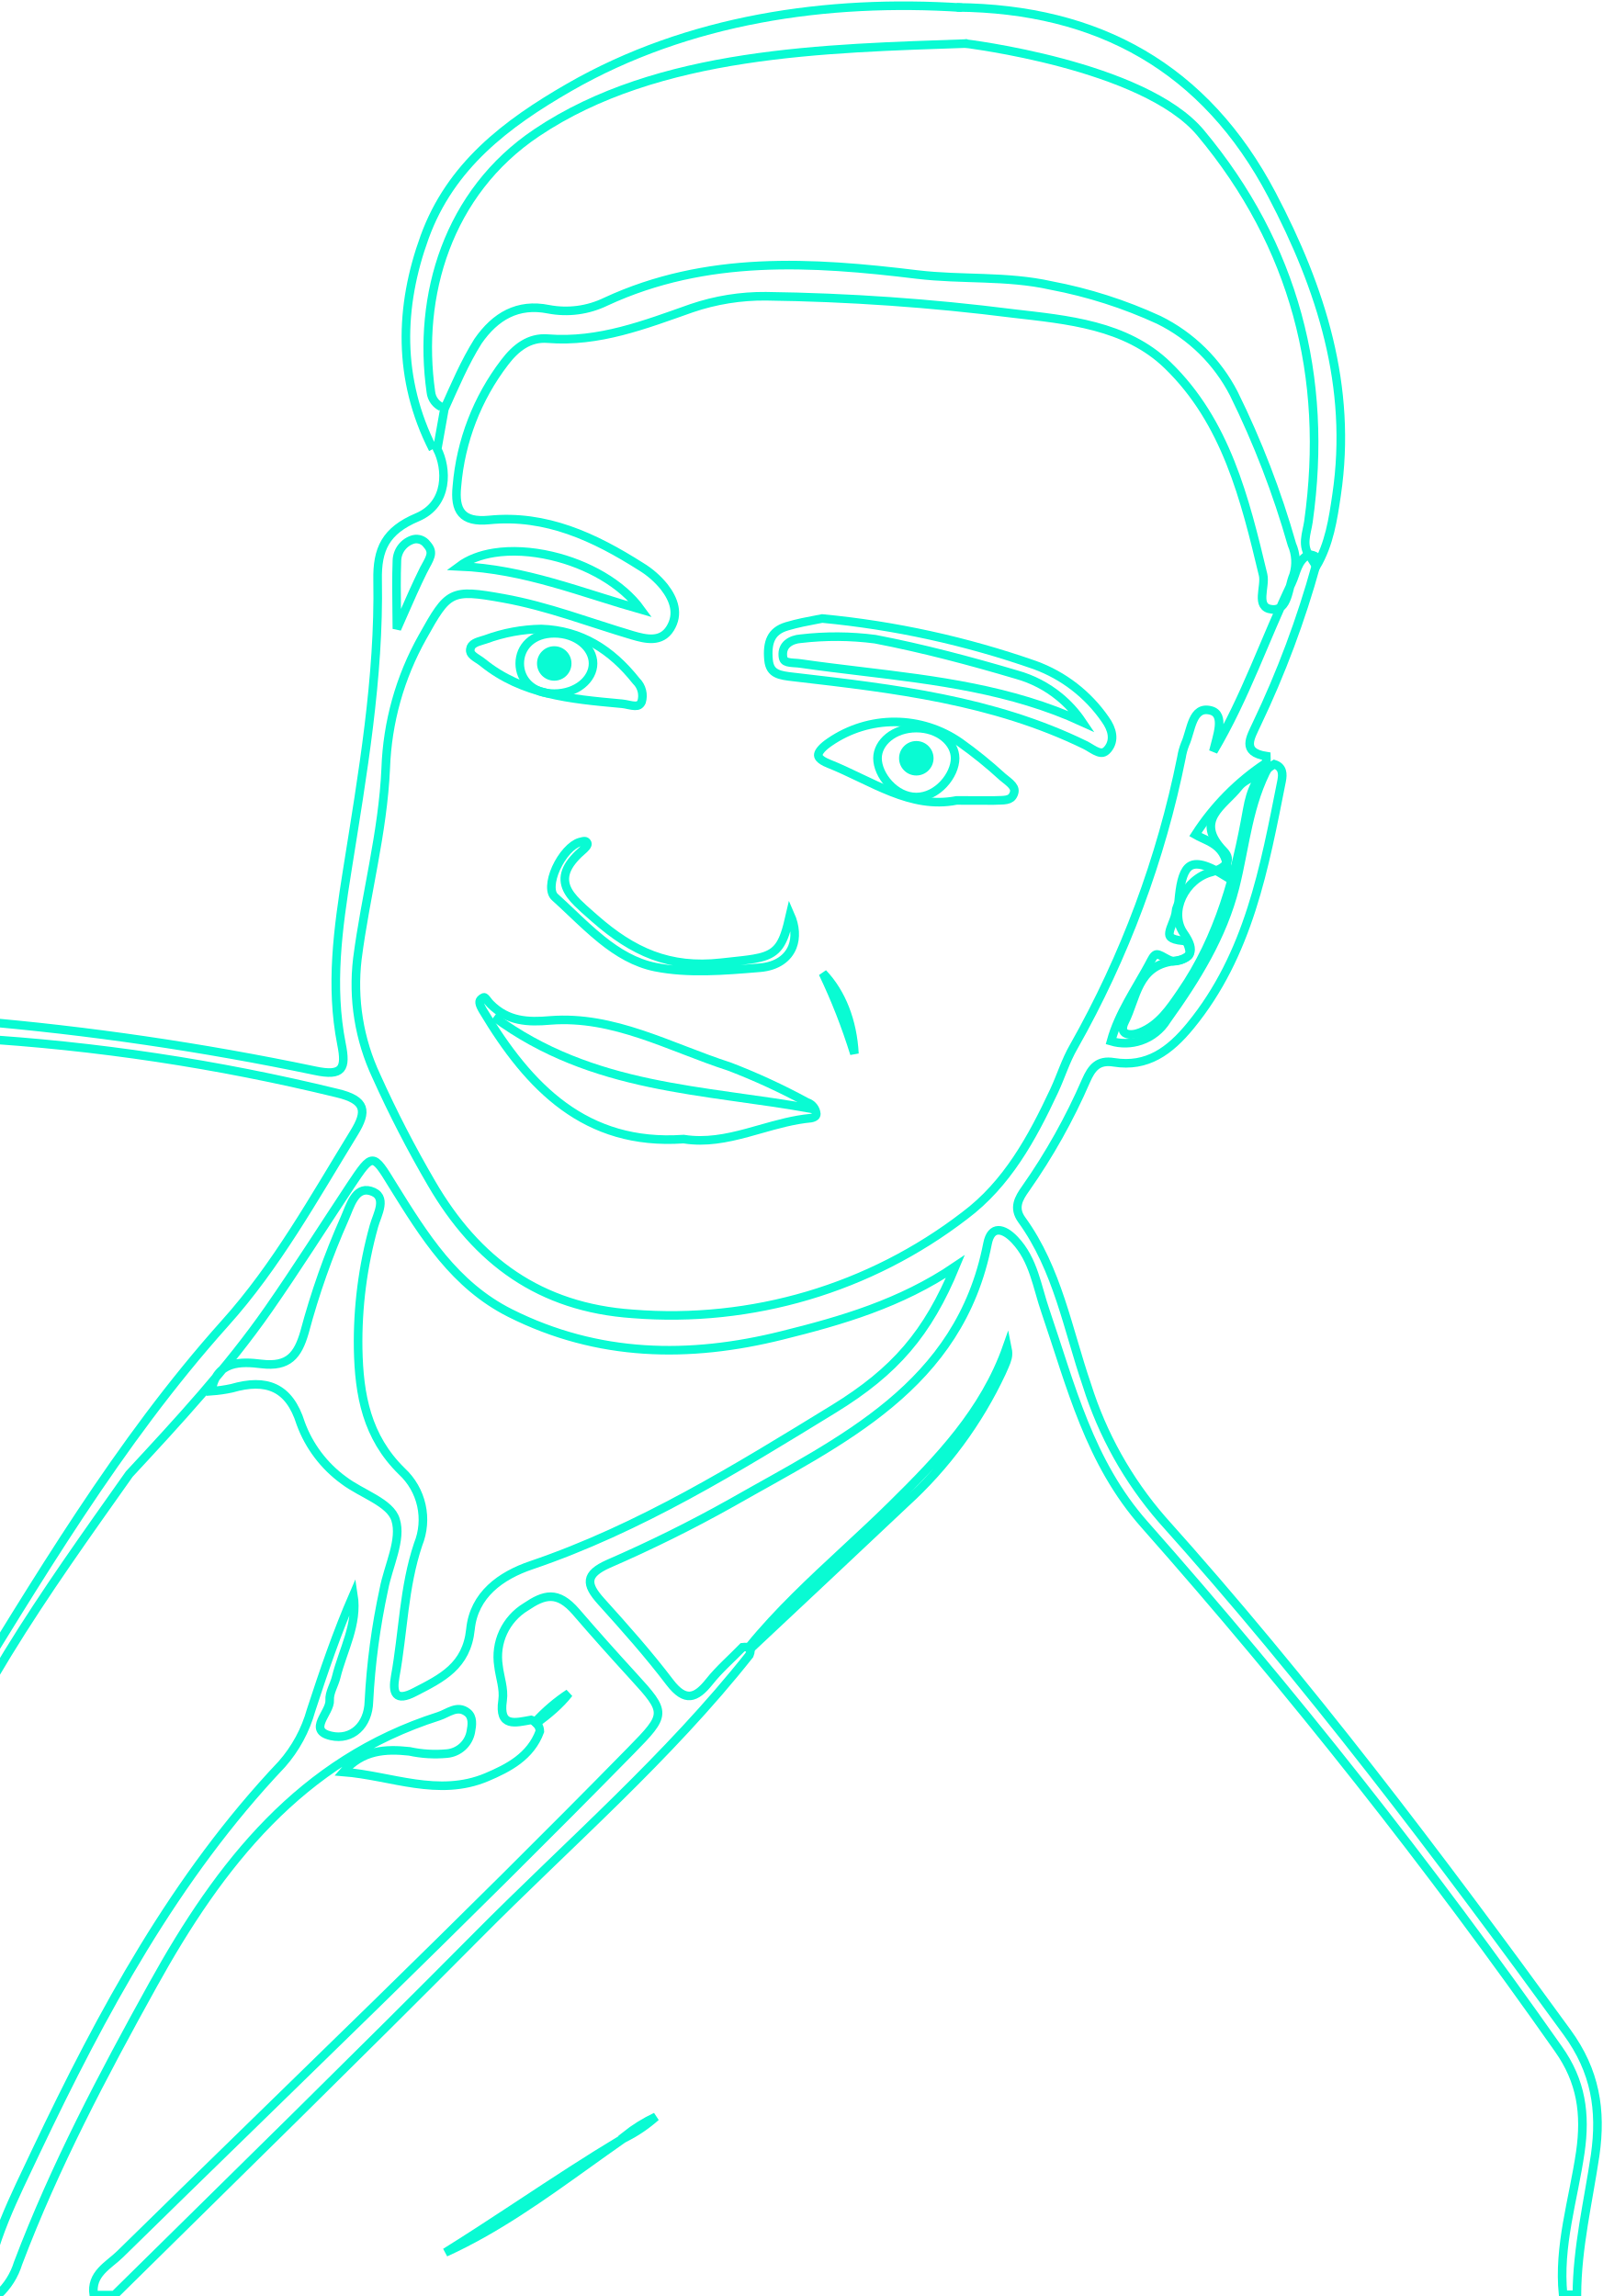
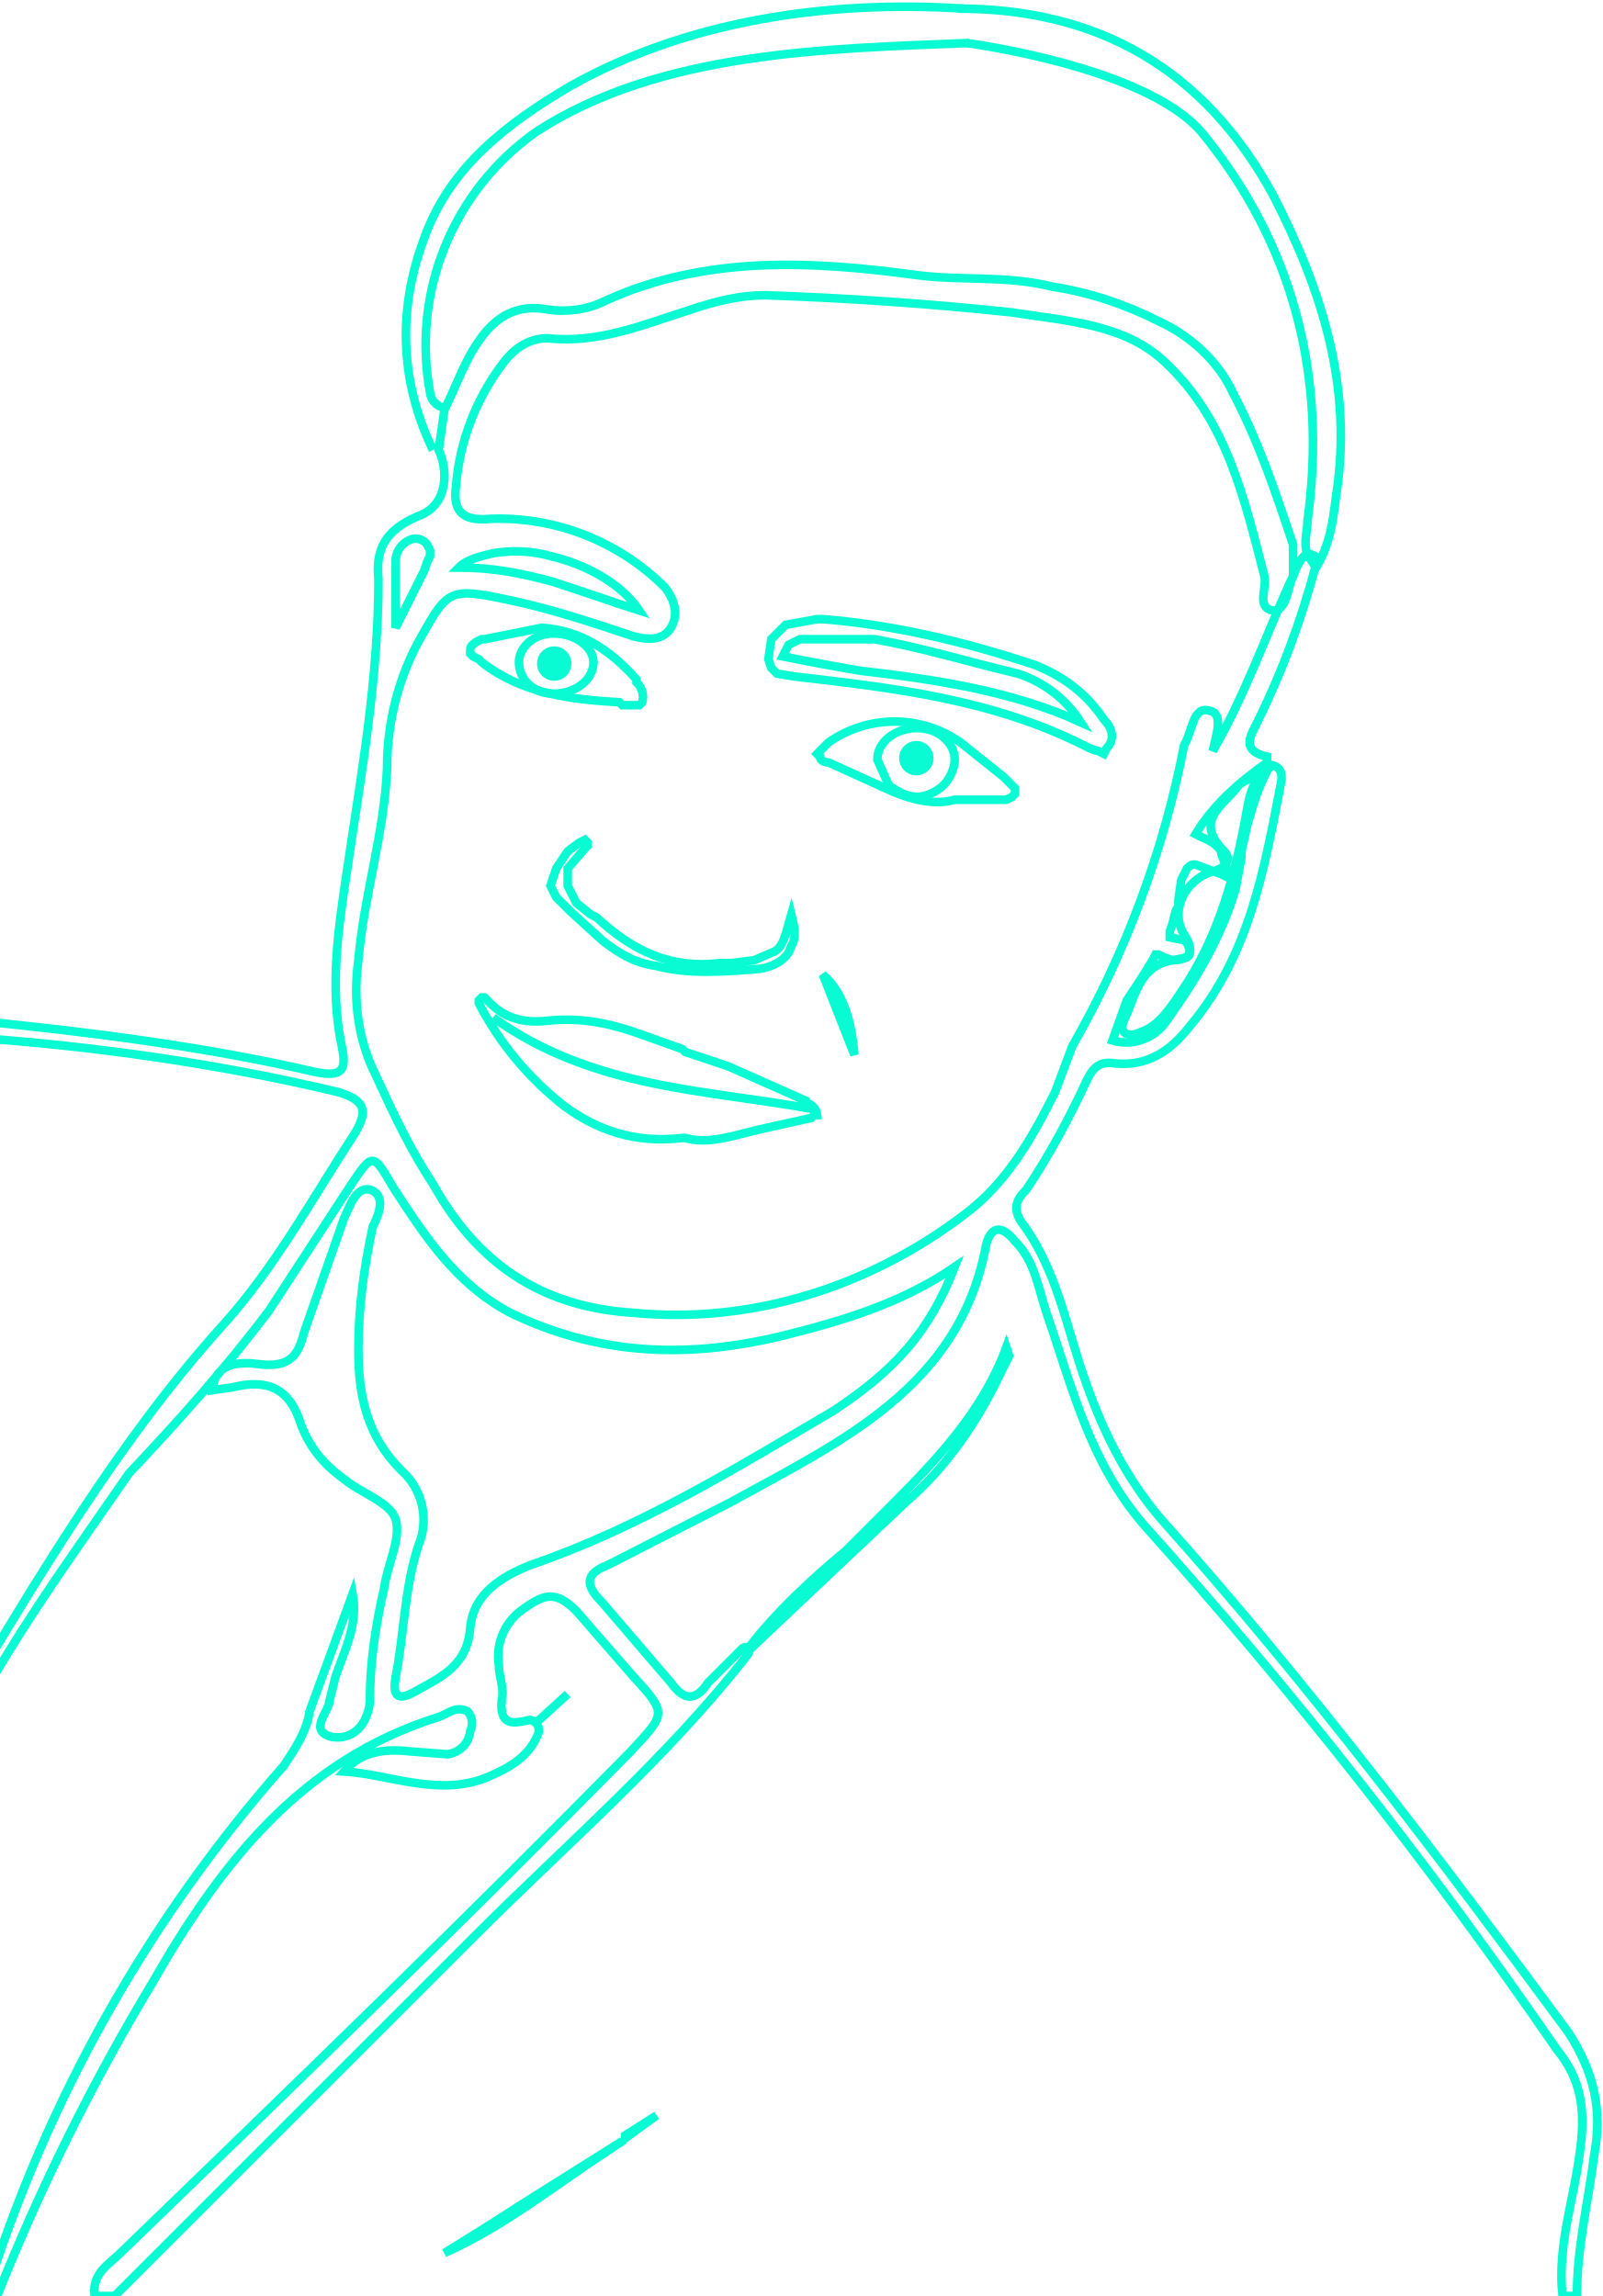
<svg xmlns="http://www.w3.org/2000/svg" viewBox="0 0 559 801" fill="none">
-   <path d="M337.5 15.175C287.981 16.918 229.512 17.871 187.179 46.314C156.181 67.119 145.477 103.109 150.288 136.783C150.412 137.96 150.856 139.081 151.572 140.024C152.186 140.835 152.981 141.487 153.89 141.933M335.5 2.675C288.522 -0.393 239.904 6.687 198.544 30.469C176.505 43.157 157.113 57.859 148.093 82.724C139.297 106.936 138.581 132.205 151 156.674M-5.425 800.554C-3.441 782.514 5.128 766.369 12.615 750.404C35.615 701.997 60.991 654.853 98.333 615.437C103.092 610.018 106.566 603.594 108.496 596.645C112.915 583.085 117.516 569.586 123.258 556.356C124.882 566.699 119.59 575.599 117.245 585.13C116.584 587.836 114.81 590.512 114.99 593.127C115.291 597.457 106.962 603.681 115.501 605.605C122.687 607.228 128.46 601.937 128.67 593.578C129.35 580.431 131.09 567.36 133.872 554.492C135.435 546.254 140.186 537.144 137.961 530.169C136.127 524.156 126.085 521.149 119.921 516.459C113.048 511.474 107.814 504.555 104.888 496.585C100.889 483.777 92.861 480.83 80.835 484.318C78.497 484.827 76.126 485.168 73.739 485.34C75.393 474.637 84.142 474.967 91.178 475.839C100.649 476.982 103.866 472.833 106.211 464.775C109.828 451.211 114.503 437.951 120.191 425.118C122.086 420.878 123.829 413.933 129.211 415.466C135.495 417.27 131.527 423.674 130.414 427.763C126.542 441.678 124.689 456.076 124.912 470.518C125.213 486.663 127.919 501.335 140.155 513.302C143.574 516.469 145.949 520.601 146.964 525.15C147.978 529.698 147.586 534.448 145.838 538.768C140.787 553.801 140.636 569.525 137.84 584.889C136.818 590.542 137.84 593.909 144.726 590.271C154.076 585.461 162.765 581.251 164.088 568.413C165.291 556.387 174.641 549.652 185.345 546.044C223.288 533.145 257.023 512.249 290.847 491.504C312.164 478.395 323.559 465.196 333.211 441.834C314.028 454.823 293.433 460.746 272.717 465.887C240.396 473.945 208.586 473.464 177.949 458.1C158.556 448.359 147.882 431.041 137.059 413.632C130.023 402.117 129.963 402.027 122.236 413.632C112.735 428.004 103.505 442.586 93.673 456.717C79.301 477.342 62.194 495.803 45.086 514.264C15.922 555.545 -13.813 596.465 -30.26 645.022C-33.056 653.29 -34.619 661.979 -36.995 670.428C-37.987 673.945 -37.836 678.997 -44 677.794V670.578C-39.7 667.782 -40.392 662.881 -39.58 658.912C-35.405 637.655 -27.517 617.3 -16.279 598.78C13.005 551.486 41.057 503.41 78.43 461.678C96.469 441.624 109.458 418.022 123.529 395.142C128.069 387.715 127.798 383.776 117.516 381.341C75.91 371.189 33.476 364.799 -9.274 362.249C-11.709 362.099 -15.678 364.053 -15.858 359.603C-16.069 354.462 -11.979 355.845 -8.913 356.146C30.97 359.524 70.611 365.328 109.789 373.524C119.62 375.629 120.793 372.742 119.109 364.264C115.08 343.909 117.876 323.945 121.124 303.56C126.445 270.096 132.308 236.512 131.707 202.417C131.496 191.563 134.473 185.159 145.537 180.469C156.602 175.779 155.897 163.319 152.5 156.674L155 142.674C158.588 134.689 162.073 126.424 166.734 119.014C172.747 110.355 180.565 105.724 191.328 107.889C198.094 109.182 205.096 108.254 211.292 105.243C246.379 88.978 283.12 91.293 319.891 95.772C335.405 97.637 351.1 96.133 366.554 99.591C379.546 102.047 392.188 106.085 404.197 111.617C415.431 117.157 424.59 126.158 430.324 137.294C438.66 154.193 445.443 171.814 450.589 189.94C452.054 193.291 452.267 197.057 451.19 200.553C449.206 205.063 449.446 213.211 443.553 212.58C437.66 211.948 441.509 204.672 440.547 200.553C434.203 174.005 427.618 147.126 407.234 127.402C392.652 113.271 372.176 111.557 353.355 109.362C324.758 105.734 295.979 103.727 267.155 103.349C258.333 103.273 249.56 104.686 241.208 107.528C224.972 113.241 208.887 119.555 191.027 118.142C184.563 117.631 179.843 121.359 175.994 126.44C166.437 138.934 160.666 153.908 159.368 169.585C158.466 178.184 161.082 182.333 170.613 181.401C190.426 179.417 207.414 187.414 223.559 197.667C226.658 199.541 229.405 201.942 231.677 204.762C235.105 209.182 236.848 214.203 233.752 219.224C230.655 224.245 225.303 223.013 220.673 221.66C205.64 217.21 191.118 211.527 175.573 208.731C157.053 205.394 156.331 206.206 147.341 222.291C139.485 236.306 135.094 251.995 134.533 268.052C133.541 290.541 127.498 312.309 124.641 334.528C122.983 348.518 125.275 362.693 131.256 375.448C137.012 388.249 143.446 400.734 150.528 412.851C166.253 439.91 188.291 456.146 220.703 458.371C262.203 461.696 303.458 449.48 336.458 424.095C351.25 413.031 359.969 397.036 367.666 380.56C370.042 375.478 371.665 370.036 374.491 365.166C392.276 333.72 404.961 299.653 412.074 264.233C412.325 262.649 412.748 261.096 413.337 259.603C415.532 254.853 415.682 246.103 422.357 247.877C427.468 249.26 424.431 256.897 423.199 262.129C434.353 243.307 441.238 222.772 450.469 203.47C452.183 199.922 452.423 195.532 456.482 193.458C458.737 193.698 460.33 194.39 459.038 197.126C453.781 216.191 446.849 234.754 438.322 252.598C436.217 257.228 432.73 262.429 441.719 263.812C442.14 270.637 435.015 270.668 432.068 274.486C426.897 281.131 416.283 286.092 426.807 296.915C429.994 300.193 427.288 302.929 422.658 304.191C413.337 306.506 407.624 318.112 412.826 325.568C417.366 332.003 415.201 334.588 409.308 335.31C396.68 336.903 396.41 348.268 392.321 356.356C389.855 361.167 394.275 361.558 397.643 360.205C404.287 357.559 408.015 351.876 411.924 346.194C425.213 326.922 431.016 304.973 435.015 282.423C436.217 275.719 438.352 270.126 444.456 266.609C447.462 267.571 447.462 270.036 447.011 272.411C440.998 302.658 435.586 332.995 415.141 357.92C408.015 366.609 400.108 372.472 388.532 370.608C382.91 369.676 380.745 372.562 378.761 377.072C373.038 390.281 365.987 402.873 357.714 414.655C355.249 418.112 353.385 421.419 356.361 425.538C368.869 442.796 372.387 463.662 379.091 483.205C384.504 500.465 393.419 516.422 405.279 530.079C456.121 586.783 501.882 647.517 546.59 709.033C556.422 722.532 558.617 736.092 556.362 751.877C553.957 768.053 550.078 784.078 549.988 800.554H545.177C543.464 783.537 548.755 767.481 551.191 750.825C553.115 737.475 551.551 726.05 543.493 714.745C498.835 651.138 450.654 590.078 399.176 531.853C379.933 510.115 373.559 483.536 364.69 457.589C361.683 448.96 360.571 439.549 353.926 432.544C350.017 428.395 345.688 427.373 344.425 433.897C334.654 483.867 293.313 502.508 255.159 524.276C241.218 532.096 226.888 539.201 212.224 545.563C203.986 549.231 204.287 552.688 209.608 558.611C217.937 567.842 226.205 577.132 233.661 586.964C238.983 593.879 242.681 592.616 247.402 586.693C250.859 582.334 255.129 578.666 259.007 574.667C261.112 574.426 262.405 574.877 261.382 577.373C233.03 613.212 198.454 643.037 166.433 675.328C124.641 717.421 82.248 758.912 39.915 800.674H32.699C31.556 793.248 37.9 790.332 41.899 786.393C101.611 727.794 161.743 670.217 220.011 610.776C232.489 598.058 232.579 597.547 220.853 584.739C214.118 577.373 207.414 569.886 200.919 562.34C194.425 554.793 189.735 556.326 183.391 560.596C179.942 562.693 177.195 565.767 175.498 569.429C173.801 573.091 173.231 577.174 173.86 581.161C174.311 585.13 175.874 589.099 175.303 593.188C173.86 602.779 179.723 601.005 185.285 600.013C186.145 600.274 186.9 600.802 187.441 601.521C187.981 602.24 188.279 603.112 188.292 604.012C185.074 612.791 177.287 616.82 169.741 620.007C152.903 627.102 136.487 619.495 119.771 618.173C126.355 610.506 134.443 610.085 142.801 610.987C147.104 611.923 151.526 612.186 155.91 611.768C157.929 611.58 159.832 610.739 161.33 609.371C162.827 608.004 163.838 606.186 164.208 604.192C164.659 601.817 165.05 599.021 163.006 597.427C159.458 594.661 156.301 597.698 152.994 598.75C104.888 614.084 76.656 650.344 53.414 692.316C35.916 723.885 19.109 755.725 6.301 789.55C5.008 793.764 2.622 797.561 -0.614 800.554H-5.425Z" stroke="#09FBD3" stroke-width="3" />
-   <path d="M410.558 316.358C410.755 315.85 411.041 315.11 411.103 314.331C411.342 311.732 411.642 309.322 412.157 307.282C412.678 305.218 413.377 303.707 414.295 302.765C415.14 301.897 416.276 301.4 418.038 301.567C419.884 301.741 422.406 302.653 425.818 304.722L428.243 306.193L428.094 303.361C427.97 301.01 427.396 299.15 426.46 297.647C425.527 296.147 424.294 295.097 423 294.279C421.883 293.573 420.665 293.008 419.552 292.492C419.403 292.424 419.257 292.356 419.112 292.288C418.323 291.92 417.592 291.566 416.923 291.179C423.319 281.22 431.722 272.703 441.596 266.173L442.641 267.184C439.056 273.733 436.986 280.672 435.394 287.644C434.67 290.813 434.042 294.009 433.418 297.179C433.32 297.676 433.223 298.172 433.125 298.667C432.401 302.334 431.663 305.963 430.764 309.537C426.446 326.663 417.232 341.509 407.066 355.693L407.036 355.735L407.009 355.78C404.909 359.187 401.684 361.754 397.892 363.036C394.523 364.176 390.894 364.238 387.506 363.232C388.852 358.327 390.993 353.813 393.422 349.372C394.501 347.399 395.667 345.392 396.842 343.368C398.485 340.539 400.148 337.676 401.621 334.826L401.622 334.823C402.244 333.614 402.765 333.204 403.075 333.063C403.347 332.939 403.681 332.919 404.238 333.107C404.791 333.295 405.365 333.617 406.094 334.025C406.158 334.061 406.224 334.098 406.292 334.136C407.037 334.553 407.98 335.07 408.972 335.298L409.153 335.34L409.338 335.336C411.087 335.301 412.781 334.727 414.19 333.696C414.642 333.431 414.83 332.981 414.871 332.863C414.957 332.622 414.966 332.407 414.968 332.325C414.974 332.122 414.951 331.918 414.93 331.769C414.884 331.445 414.799 331.053 414.7 330.682C414.603 330.314 414.475 329.906 414.331 329.564C414.262 329.401 414.163 329.19 414.03 328.995C413.964 328.898 413.855 328.754 413.695 328.616C413.548 328.489 413.233 328.261 412.77 328.223L412.764 328.222C410.103 328.011 408.878 327.462 408.344 326.982C407.937 326.615 407.776 326.142 407.906 325.265C408.042 324.339 408.459 323.285 408.963 322.014C408.981 321.968 408.999 321.923 409.017 321.877C409.499 320.658 410.079 319.181 410.173 317.792L410.177 317.742V317.691C410.177 317.423 410.275 317.095 410.509 316.484C410.525 316.444 410.541 316.402 410.558 316.358Z" stroke="#09FBD3" stroke-width="3" />
-   <path d="M333.712 2.574C383.081 3.025 420.372 23.674 443.614 67.901C460.811 100.643 471.756 134.828 466.193 172.562C464.931 181.221 463.638 189.82 459.098 197.547L457.174 194.54C453.746 190.541 455.76 186.151 456.362 181.972C463.487 131.311 451.401 85.46 418.779 46.374C398.935 22.591 336.5 15.175 336.5 15.175" stroke="#09FBD3" stroke-width="3" />
-   <path d="M315.755 524.429L315.745 524.438L315.735 524.447C297.811 541.35 279.849 558.234 261.848 575.099L261.329 574.507C271.372 562.18 282.973 551.414 294.663 540.564C300.229 535.398 305.815 530.213 311.264 524.832C327.129 509.163 343.335 492.428 351.264 469.766C351.505 470.943 351.596 471.792 351.556 472.575C351.476 474.129 350.877 475.479 349.346 478.881C341.263 496.131 329.847 511.611 315.755 524.429Z" stroke="#09FBD3" stroke-width="3" />
-   <path d="M216.803 746.386C216.8 746.424 216.796 746.464 216.791 746.506C212.857 749.258 208.96 752.05 205.072 754.835C189.019 766.335 173.108 777.733 155.346 785.815C163.276 780.869 171.085 775.761 178.863 770.644C179.927 769.944 180.989 769.245 182.051 768.545C193.473 761.026 204.855 753.533 216.529 746.516C216.629 746.465 216.72 746.422 216.803 746.386Z" stroke="#09FBD3" stroke-width="3" />
-   <path d="M228.753 738.476C225.623 741.259 222.151 743.643 218.414 745.569L217.985 745.186C221.305 742.533 224.92 740.282 228.753 738.476Z" stroke="#09FBD3" stroke-width="3" />
-   <path d="M192.673 203.269C182.264 200.35 171.61 198.047 160.179 197.577C163.413 195.167 167.55 193.608 172.259 192.859C178.387 191.884 185.38 192.3 192.333 193.919C204.87 196.837 216.937 203.574 223.491 212.623C218.907 211.319 214.388 209.913 209.877 208.497C209.402 208.347 208.928 208.198 208.453 208.049C203.207 206.401 197.964 204.753 192.673 203.269Z" stroke="#09FBD3" stroke-width="3" />
-   <path d="M138.437 195.618L138.438 195.609L138.438 195.6C138.481 193.909 139.064 192.275 140.101 190.937C141.133 189.607 142.56 188.639 144.177 188.173C145.037 187.967 145.938 188.019 146.77 188.321C147.609 188.626 148.339 189.174 148.867 189.894L148.91 189.953L148.958 190.006C149.697 190.835 150.038 191.541 150.177 192.143C150.315 192.744 150.278 193.35 150.093 194.022C149.903 194.712 149.567 195.437 149.129 196.262C148.98 196.541 148.809 196.851 148.63 197.175C148.324 197.73 147.995 198.327 147.714 198.89L147.713 198.89L147.71 198.897C145.124 204.132 142.764 209.517 140.42 214.865C139.756 216.378 139.095 217.888 138.429 219.391C138.416 217.309 138.39 215.234 138.364 213.164C138.291 207.288 138.218 201.456 138.437 195.618Z" stroke="#09FBD3" stroke-width="3" />
-   <path d="M187.033 601.238L186.613 600.834C190.114 596.991 194.08 593.606 198.413 590.756C195.301 594.774 191.311 598.039 187.033 601.238Z" fill="#C4C4C4" stroke="#09FBD3" stroke-width="3" />
-   <path d="M238.611 397.417L238.446 397.392L238.28 397.403C221.197 398.567 207.782 394.047 196.637 385.946C185.452 377.814 176.49 366.026 168.445 352.554C167.793 351.446 167.367 350.559 167.29 349.833C167.255 349.51 167.296 349.264 167.395 349.051C167.494 348.837 167.701 348.555 168.157 348.24C168.611 347.926 168.824 347.927 168.863 347.929C168.895 347.93 168.988 347.94 169.188 348.108C169.407 348.293 169.637 348.567 169.948 348.97C169.984 349.017 170.021 349.066 170.06 349.117C170.317 349.452 170.643 349.879 170.992 350.228C177.077 356.377 184.111 356.686 191.934 355.987C202.981 355.124 213.359 357.441 223.628 360.85C228.541 362.481 233.404 364.354 238.305 366.24C238.53 366.327 238.755 366.413 238.98 366.5C244.084 368.464 249.231 370.432 254.449 372.113C263.658 375.648 272.625 379.783 281.292 384.493L281.407 384.556L281.532 384.598C282.405 384.89 283.173 385.432 283.74 386.157C284.294 386.865 284.633 387.718 284.716 388.612C284.704 389.013 284.557 389.265 284.313 389.473C284.02 389.724 283.528 389.951 282.832 390.076C276.783 390.638 270.895 392.308 265.164 393.933C263.619 394.371 262.086 394.806 260.565 395.215C253.294 397.169 246.15 398.585 238.611 397.417Z" stroke="#09FBD3" stroke-width="3" />
-   <path d="M385.464 250.955L385.474 250.969L385.484 250.983C387.968 254.409 388.928 258.285 386.356 261.381C385.717 262.15 385.152 262.438 384.688 262.54C384.201 262.646 383.642 262.586 382.963 262.346C382.273 262.102 381.557 261.709 380.783 261.246C380.628 261.154 380.467 261.056 380.303 260.956C379.703 260.592 379.053 260.198 378.455 259.908C346.375 244.247 311.693 240.226 277.279 236.235L277.19 236.225L277.189 236.225C277.047 236.209 276.907 236.192 276.767 236.176C274.375 235.901 272.374 235.671 270.832 234.9C270.067 234.517 269.458 234.016 269.002 233.322C268.541 232.622 268.18 231.638 268.047 230.21C267.758 227.095 268.009 224.58 268.957 222.668C269.87 220.828 271.519 219.363 274.463 218.499L274.463 218.499L274.467 218.497C278.173 217.397 281.91 216.698 284.685 216.179C285.467 216.032 286.173 215.9 286.779 215.778C312.074 218.18 336.986 223.638 360.968 232.032C370.898 235.648 379.458 242.26 385.464 250.955Z" stroke="#09FBD3" stroke-width="3" />
-   <path d="M333.752 279.24H333.608L333.466 279.267C325.562 280.799 318.264 279.149 310.998 276.303C307.358 274.877 303.76 273.165 300.1 271.416L299.857 271.3C296.292 269.597 292.666 267.864 288.968 266.388L288.967 266.388C287.3 265.724 286.357 265.061 285.869 264.499C285.429 263.993 285.357 263.579 285.426 263.178C285.508 262.694 285.835 262.049 286.547 261.262C287.247 260.489 288.229 259.678 289.435 258.86L289.435 258.86L289.441 258.855C296.134 254.259 304.071 251.816 312.19 251.852C320.308 251.888 328.221 254.401 334.871 259.055C340.015 262.713 344.926 266.689 349.574 270.96L349.596 270.981L349.62 271.001C349.933 271.265 350.26 271.527 350.576 271.778L350.65 271.838C350.945 272.072 351.23 272.299 351.509 272.53C352.118 273.035 352.637 273.514 353.034 274.004C353.426 274.489 353.658 274.938 353.751 275.379C353.84 275.802 353.825 276.321 353.555 276.998C353.278 277.692 352.928 278.112 352.56 278.39C352.181 278.677 351.704 278.874 351.097 279.001C350.48 279.13 349.784 279.177 348.992 279.199C348.768 279.205 348.529 279.209 348.282 279.214C347.724 279.224 347.124 279.234 346.565 279.27C344.264 279.287 341.988 279.274 339.527 279.261C337.728 279.25 335.83 279.24 333.752 279.24Z" stroke="#09FBD3" stroke-width="3" />
-   <path d="M221.813 237.475L221.869 237.545L221.933 237.609C222.879 238.545 223.549 239.724 223.87 241.016C224.184 242.279 224.152 243.603 223.777 244.848C223.469 245.508 223.126 245.815 222.824 245.98C222.487 246.164 222.045 246.255 221.435 246.239C220.814 246.222 220.13 246.099 219.346 245.938C219.242 245.916 219.136 245.894 219.027 245.872C218.368 245.734 217.627 245.579 216.939 245.512L216.931 245.512C216.675 245.488 216.42 245.465 216.164 245.441C198.963 243.866 182.215 242.333 168.431 231.169C167.871 230.713 167.248 230.306 166.702 229.95C166.664 229.925 166.626 229.9 166.589 229.876C165.986 229.482 165.476 229.141 165.051 228.776C164.634 228.416 164.364 228.087 164.206 227.756C164.058 227.446 163.972 227.059 164.043 226.511C164.174 225.488 164.72 224.876 165.653 224.368C166.438 223.942 167.318 223.678 168.304 223.382C168.643 223.28 168.994 223.175 169.358 223.058L169.387 223.048L169.416 223.037C175.625 220.754 182.175 219.535 188.789 219.432C202.687 219.905 213.241 226.672 221.813 237.475Z" stroke="#09FBD3" stroke-width="3" />
-   <path d="M193.534 312.968L193.534 312.968L193.527 312.962C192.711 312.236 192.247 310.963 192.314 309.1C192.38 307.257 192.967 305.068 193.951 302.883C194.931 300.707 196.268 298.616 197.755 296.966C199.261 295.294 200.817 294.189 202.208 293.786L202.208 293.786L202.22 293.783C203.067 293.53 203.614 293.434 204 293.473C204.261 293.499 204.472 293.58 204.718 293.953C204.909 294.242 204.918 294.472 204.795 294.788C204.643 295.178 204.291 295.64 203.772 296.123C200.848 298.6 198.899 300.851 197.868 303.025C196.8 305.278 196.743 307.404 197.502 309.449C198.23 311.409 199.673 313.194 201.389 314.927C202.786 316.336 204.466 317.808 206.25 319.369C206.663 319.731 207.082 320.098 207.504 320.47L207.505 320.471C220.689 332.064 233.511 337.881 251.475 335.869C252.57 335.749 253.608 335.639 254.594 335.534C257.957 335.178 260.705 334.887 262.933 334.501C265.822 334.002 268.095 333.307 269.882 331.921C271.697 330.514 272.83 328.538 273.761 325.871C274.402 324.033 274.977 321.778 275.605 319.025C277.471 323.24 277.607 327.191 276.394 330.295C274.881 334.164 271.126 337.086 265.075 337.603C265.074 337.603 265.074 337.604 265.073 337.604L264.727 337.632C252.522 338.65 240.035 339.691 228.517 337.388C221.493 335.95 215.495 332.349 209.859 327.826C206.225 324.909 202.837 321.696 199.425 318.459C197.486 316.62 195.539 314.773 193.534 312.968Z" stroke="#09FBD3" stroke-width="3" />
-   <path d="M287.011 339.508C293.506 346.338 297.404 356.21 298.005 367.61C295.025 357.99 291.351 348.598 287.011 339.508Z" stroke="#09FBD3" stroke-width="3" />
-   <path d="M283.511 386.887C245.555 379.91 206.842 380.289 172.266 354.733" stroke="#09FBD3" stroke-width="3" />
-   <path d="M273.041 228.822L273.041 228.822L273.04 228.81C272.871 226.809 273.59 225.445 274.698 224.507C275.863 223.521 277.545 222.945 279.284 222.825L279.32 222.823L279.356 222.819C287.962 221.811 296.659 221.869 305.25 222.991C321.886 226.194 338.387 230.566 354.672 235.395L354.683 235.398L354.694 235.401C360.089 236.912 365.113 239.524 369.45 243.072C372.532 245.594 375.22 248.551 377.433 251.842C352.737 240.502 326.417 237.333 300.374 234.196C293.289 233.343 286.225 232.492 279.219 231.48C278.565 231.383 277.853 231.336 277.212 231.295C277.042 231.284 276.878 231.273 276.721 231.262C275.914 231.204 275.24 231.13 274.675 230.972C274.125 230.817 273.781 230.61 273.554 230.352C273.336 230.103 273.105 229.668 273.041 228.822Z" stroke="#09FBD3" stroke-width="3" />
-   <path d="M333.124 264.534C333.124 267.391 331.649 270.8 329.122 273.52C326.609 276.225 323.225 278.067 319.591 278.067C315.956 278.067 312.572 276.225 310.059 273.52C307.532 270.8 306.057 267.391 306.057 264.534C306.057 259.015 311.787 254.008 319.591 254.008C327.394 254.008 333.124 259.015 333.124 264.534Z" stroke="#09FBD3" stroke-width="3" />
-   <path d="M206.846 231.461C206.846 236.98 201.116 241.988 193.312 241.988C185.731 241.988 181.283 237.172 181.283 231.461C181.283 225.751 185.731 220.935 193.312 220.935C201.116 220.935 206.846 225.943 206.846 231.461Z" stroke="#09FBD3" stroke-width="3" />
-   <ellipse cx="193.312" cy="231.461" rx="6.013" ry="6.013" fill="#09FBD3" />
-   <ellipse cx="319.591" cy="264.534" rx="6.013" ry="6.013" fill="#09FBD3" />
+   <path d="M338 15c-50 2-108 3-151 31a91 91 0 00-37 91 6 6 0 004 5M336 3c-47-3-96 4-137 27-22 13-42 28-51 53-9 24-9 49 3 74M-5 801A507 507 0 0199 616c4-6 8-12 9-19l15-41c2 11-3 20-6 29l-2 8c0 4-8 11 1 13 7 1 12-4 13-12 0-14 2-27 5-40 1-8 6-17 4-24-2-6-12-9-18-14-7-5-12-11-15-19-4-13-12-16-24-13l-7 1c1-10 10-10 17-9 10 1 13-3 15-11l14-40c2-4 4-11 9-10 6 2 3 9 1 13-3 14-5 28-5 43 0 16 3 30 15 42a23 23 0 016 26c-5 15-5 31-8 46-1 6 0 9 7 5 9-5 18-9 19-22 1-12 11-18 21-22 38-13 72-34 106-54 21-14 33-27 42-50-19 13-40 19-60 24-33 8-64 7-95-8-19-10-30-27-41-44-7-12-7-12-15 0l-28 43c-15 20-32 39-49 57-29 42-59 82-75 131l-7 25c-1 4-1 9-7 8v-7c4-3 4-8 4-12 5-21 12-42 24-60 29-48 57-96 94-137 18-20 31-44 46-67 4-7 4-11-6-14-42-10-85-16-127-19-3 0-7 2-7-2 0-6 4-4 7-4 40 4 80 9 119 18 10 2 11-1 9-10-4-20-1-40 2-60 5-34 11-67 11-102-1-10 2-17 14-22 11-4 10-17 7-23l2-14c4-8 7-17 12-24 6-9 14-13 24-11 7 1 14 0 20-3 35-16 72-14 109-9 15 2 31 0 47 4 13 2 25 6 37 12 11 5 21 14 26 25 9 17 15 35 21 53v11c-2 4-2 12-7 12-6-1-2-8-3-12-7-27-13-54-34-74-14-14-35-15-54-18-28-3-57-5-86-6-9 0-17 2-26 5-16 5-32 12-50 10-6 0-11 3-15 8a82 82 0 00-17 44c-1 8 2 12 12 11a82 82 0 0161 24c3 4 5 9 2 14s-9 4-13 3c-15-5-30-10-45-13-19-4-20-3-29 13-8 14-12 30-12 46-1 23-8 44-10 67-2 14 0 28 6 40 6 13 12 26 20 38 15 27 37 43 70 45 41 4 82-9 115-34 15-11 24-27 32-43l6-16a342 342 0 0039-105c3-5 3-14 9-12 5 1 2 9 1 14 11-19 18-39 27-59 2-3 2-7 6-10 3 1 4 1 3 4-5 19-12 38-21 56-2 4-5 9 4 11 0 7-7 7-10 10-5 7-16 12-5 23 3 3 0 6-4 7-10 3-15 14-10 22 4 6 2 9-4 9-12 2-13 13-17 21-2 5 2 6 6 4 6-2 10-8 14-14 13-19 19-41 23-64 1-6 3-12 9-15 3 1 3 3 3 5-6 31-11 61-32 86-7 9-15 14-26 13-6-1-8 2-10 6-6 13-13 26-21 38-3 3-5 6-2 11 13 17 16 38 23 57 6 17 14 33 26 47 51 57 97 118 142 179 9 14 12 27 9 43-2 16-6 32-6 49h-5c-2-17 4-34 6-50 2-14 1-25-8-36-44-64-92-125-144-183-19-22-25-48-34-74-3-9-4-18-11-25-4-5-8-6-10 1-9 50-51 69-89 90l-43 22c-8 3-8 7-2 13l24 28c5 7 9 6 13 0l12-12c2-1 3 0 2 2-28 36-63 66-95 98L40 801h-7c-1-8 5-11 9-15 60-58 120-116 178-175 12-13 13-13 1-26l-20-23c-7-7-11-6-18-1a20 20 0 00-9 20c0 4 2 8 1 12-1 10 5 8 10 7a4 4 0 013 4c-3 9-11 13-18 16-17 7-34-1-50-2 6-7 14-8 23-7l13 1a9 9 0 008-8c1-2 1-5-1-7-4-2-7 1-10 2-48 15-76 51-100 93A749 749 0 00-1 801h-4z" stroke="#09FBD3" stroke-width="3" />
+   <path d="M411 316v-2l1-7 2-4c1-1 2-2 4-1l8 3 2 1v-3l-2-5c0-2-2-3-3-4a30 30 0 00-4-2l-2-1c6-10 15-18 25-25l1 1c-4 7-6 14-8 21l-2 9v2l-2 11c-5 17-14 32-24 46h0a17 17 0 01-19 7l5-14 4-6 5-8h0l1-2h1l2 1a81 81 0 003 1h0l5-1a2 2 0 001-2s0 0 0 0a10 10 0 00-1-3s0 0 0 0l-1-1h0l-5-1v-2l1-3s0 0 0 0l1-4h0v0l1-2s0 0 0 0zM334 3c49 0 86 21 110 65 17 33 28 67 22 105-1 8-2 17-7 25l-2-3c-3-4-1-9-1-13 7-51-5-97-37-136-20-23-82-31-82-31M316 524h0l-54 51h-1c10-13 22-24 34-34l16-16c16-16 32-33 40-55l1 3-3 6c-8 17-19 33-33 45zM217 746v1l-12 8c-16 11-32 23-50 31a1155 1155 0 0027-17l35-22v-1zM229 738l-11 8v-1l11-7zM193 203c-11-3-21-5-33-5 3-3 8-4 12-5 6-1 13-1 20 1 13 3 25 10 31 19a526 526 0 01-15-5l-15-5zM138 196h0a8 8 0 016-8 5 5 0 015 2h0l1 2v2l-1 2a76 76 0 01-1 3h0l-8 16-2 4v-6-17z" stroke="#09FBD3" stroke-width="3" />
+   <path d="M187 601h0l11-10-11 10z" fill="#C4C4C4" stroke="#09FBD3" stroke-width="3" />
+   <path d="M239 397h-1 0c-17 2-30-3-41-11a110 110 0 01-30-36v-1l1-1h1s0 0 0 0l1 1s0 0 0 0l1 1c6 6 13 7 21 6 11-1 21 1 32 5l14 5 1 1 15 5 27 12v1h1a5 5 0 013 4h-1l-1 1-18 4-4 1c-8 2-15 4-22 2zM385 251h0c3 3 4 7 1 10l-1 2-2-1a13 13 0 01-3-1l-2-1c-32-16-66-20-101-24h0s0 0 0 0l-6-1-2-2-1-3 1-7 5-5h0l11-2h2c25 2 50 8 74 16 10 4 18 10 24 19zM334 279h0-1c-7 2-15 0-22-3l-11-5h0l-11-5h0c-2 0-3-1-3-2l-1-1 2-2 2-2h0a40 40 0 0146 0l15 12h0l1 1h0a53 53 0 012 2l1 1v2l-1 1-2 1h-2-1-14zM222 237v1h0a7 7 0 012 7l-1 1h-2a12 12 0 01-2 0h-2 0l-1-1c-17-1-34-3-48-14l-1-1s0 0 0 0l-2-1-1-1v-1c0-2 1-2 2-3l2-1h1l20-4c14 1 24 8 33 18zM194 313h0l-2-4 2-6 4-6 4-3h0l2-1 1 1v1l-1 1-6 7v6l3 6 5 4 2 1h0c13 12 26 18 43 16h4l8-1 7-3c2-1 3-3 4-6l2-7c1 4 2 8 0 11-1 4-5 7-11 8 0 0 0 0 0 0h0c-12 1-25 2-36-1-8-1-14-5-19-9l-11-10-5-5zM287 340c7 6 10 16 11 28l-11-28zM284 387c-38-7-77-7-112-32" stroke="#09FBD3" stroke-width="3" />
+   <path d="M273 229h0l2-4 4-2h26c17 3 33 8 50 12h0a41 41 0 0122 17c-24-11-51-15-77-18a904 904 0 01-27-5zM333 265c0 2-1 6-4 9-2 2-6 4-9 4-4 0-7-2-10-4l-4-9c0-6 6-11 14-11 7 0 13 5 13 11zM207 231c0 6-6 11-14 11-7 0-12-5-12-11 0-5 5-10 12-10 8 0 14 5 14 10z" stroke="#09FBD3" stroke-width="3" />
+   <circle cx="193.3" cy="231.5" fill="#09FBD3" r="6" />
+   <circle cx="319.6" cy="264.5" fill="#09FBD3" r="6" />
</svg>
